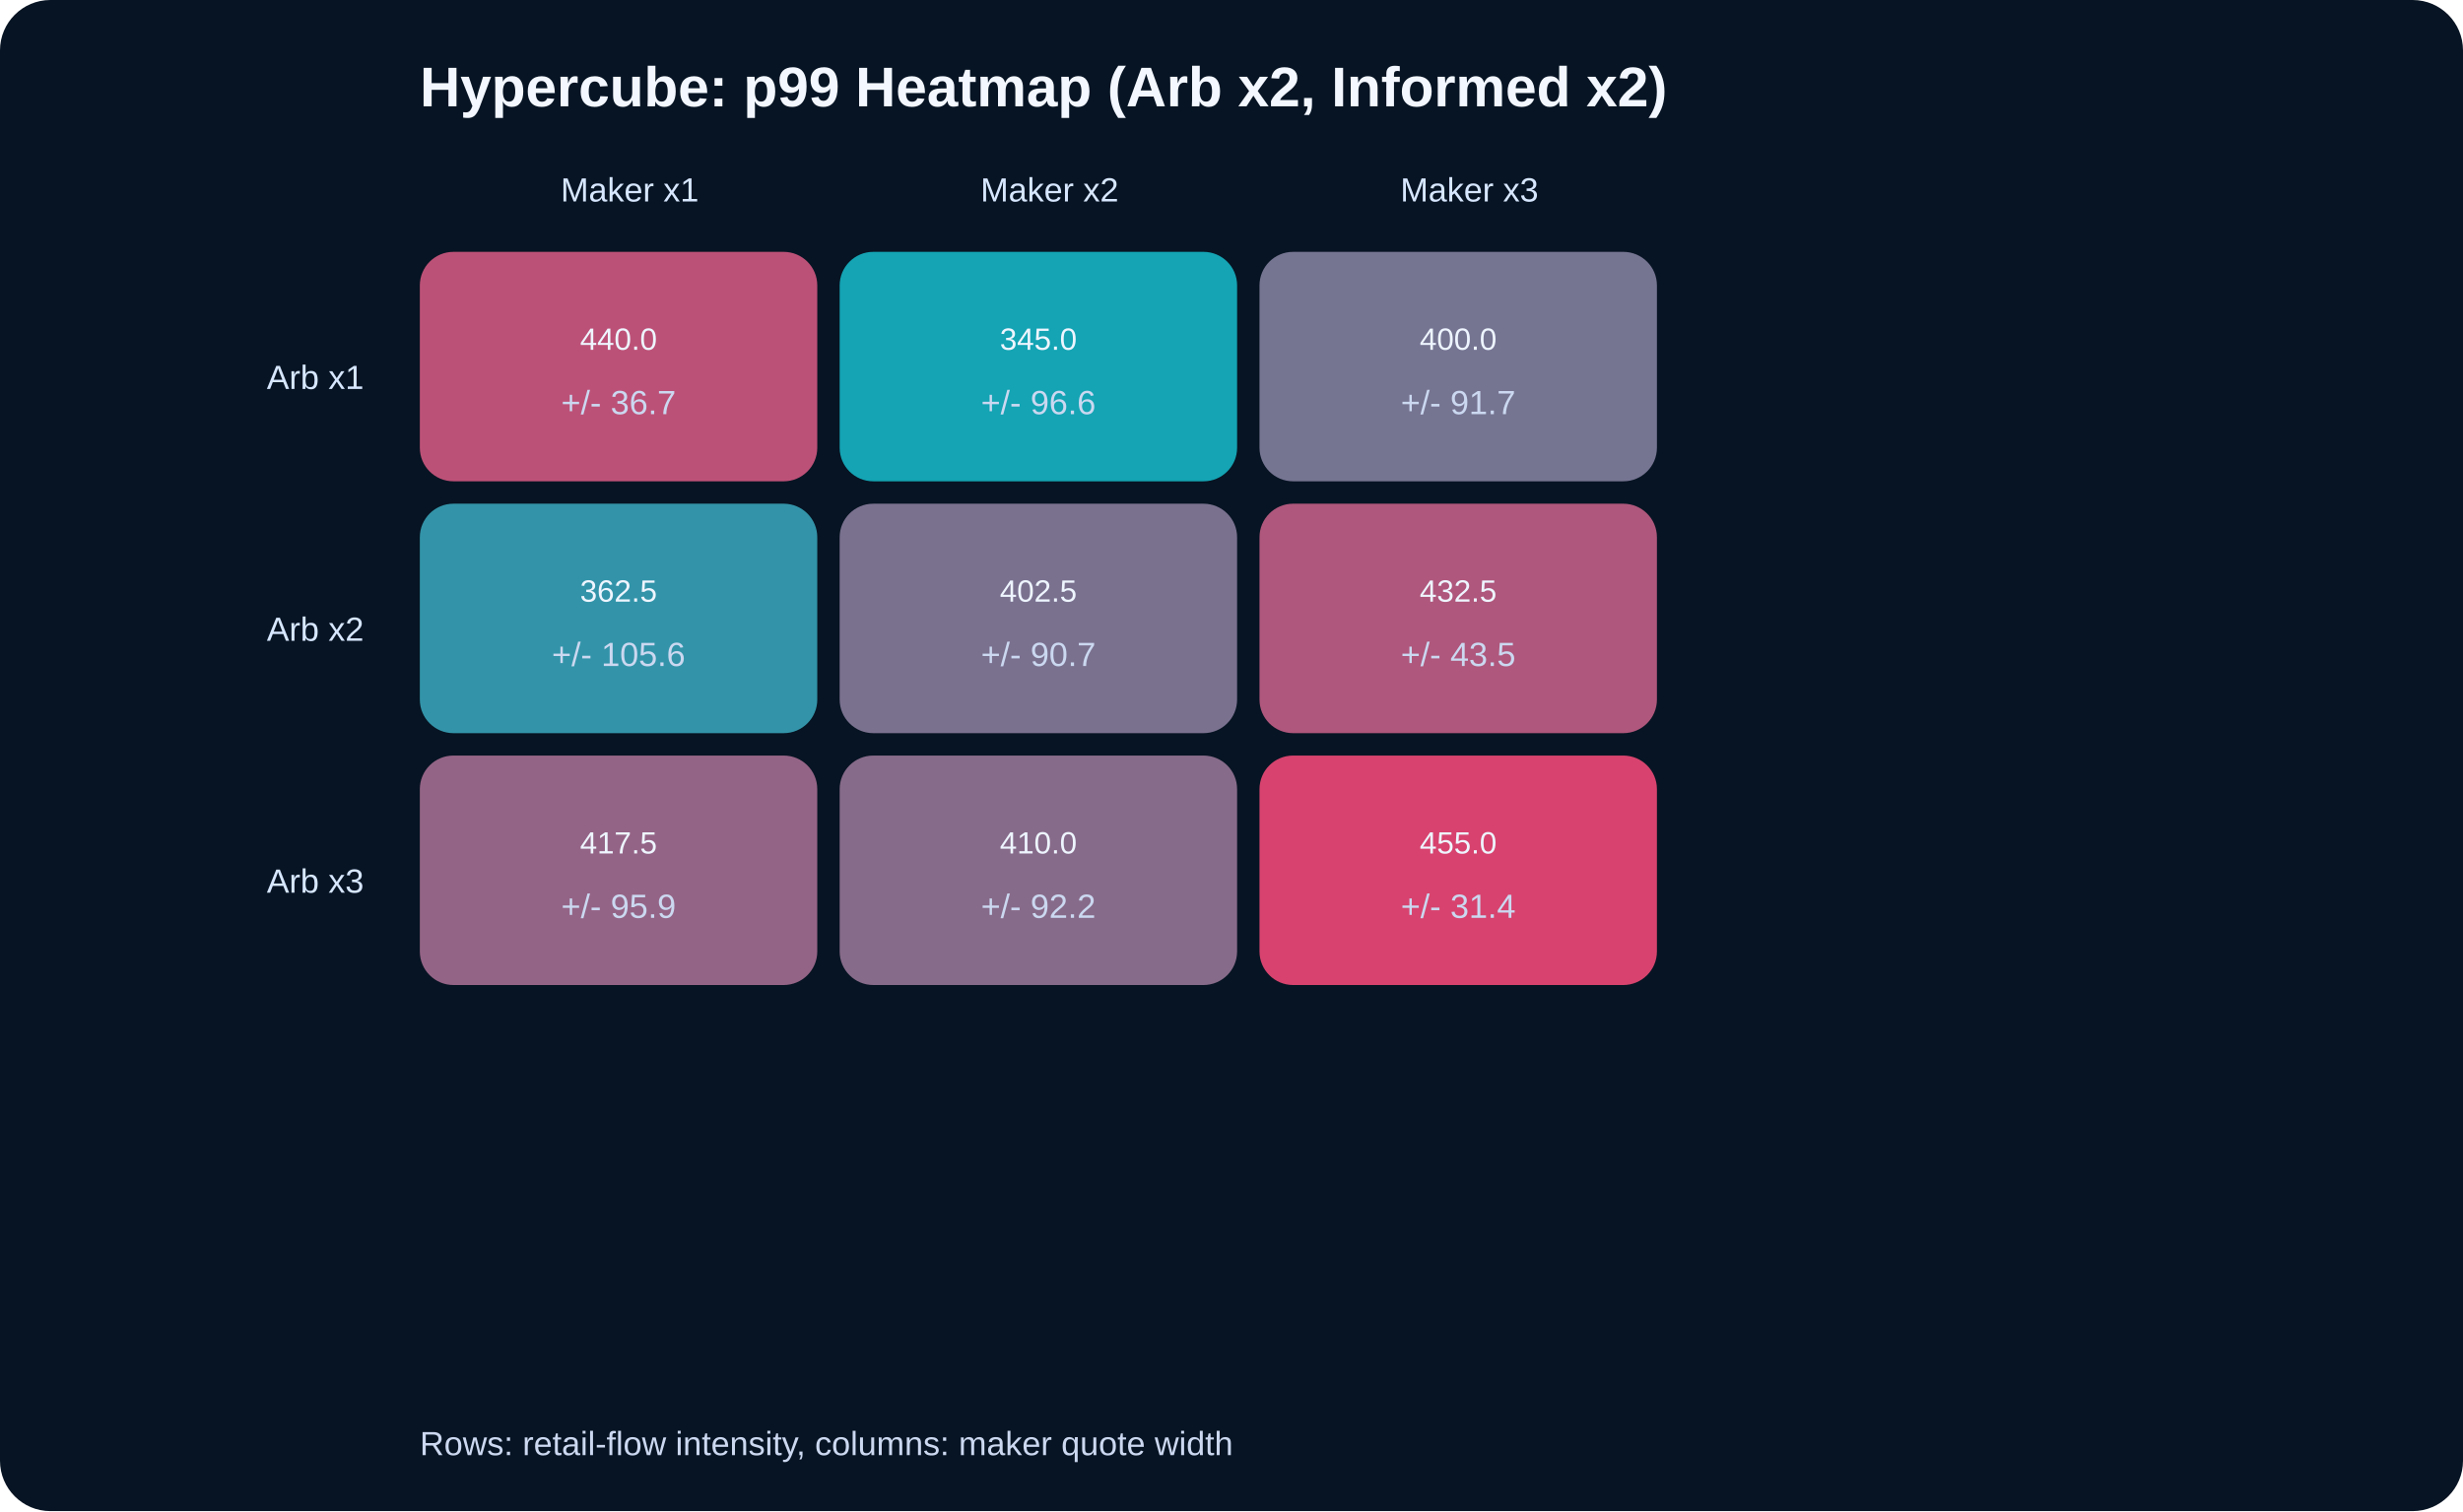
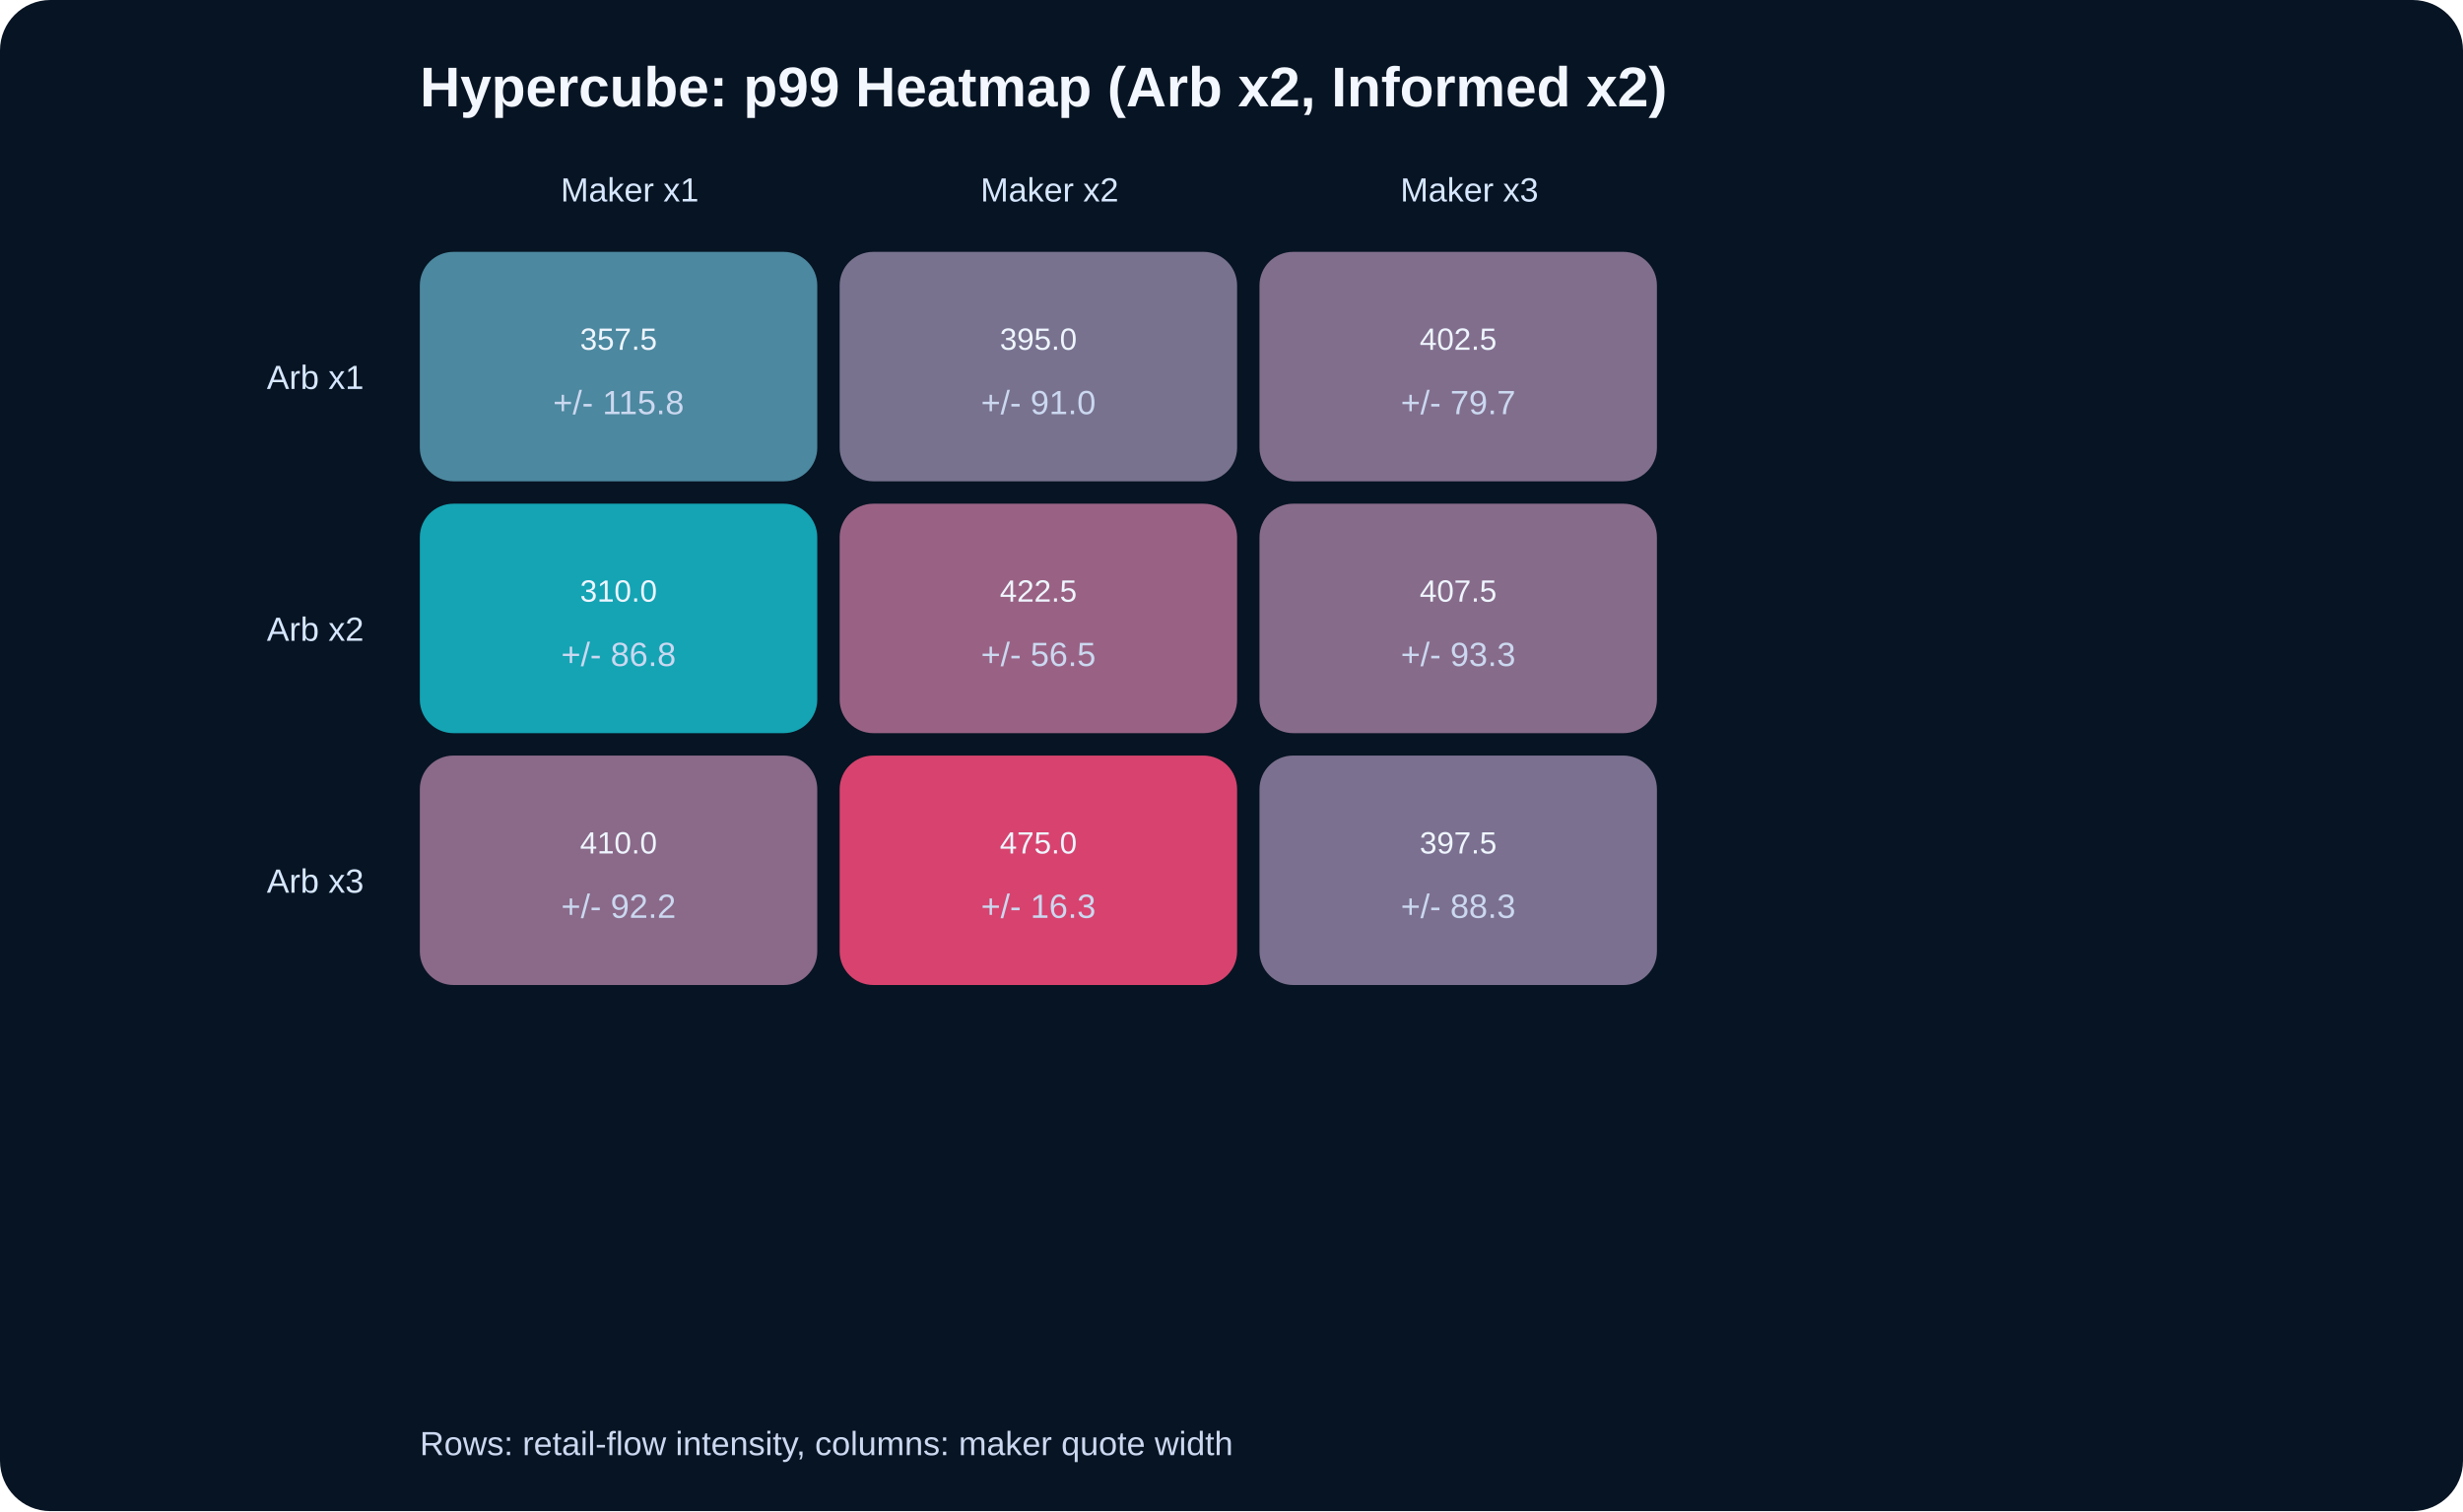
<svg xmlns="http://www.w3.org/2000/svg" width="880" height="540" viewBox="0 0 880 540" role="img">
  <style>.title{font:700 20px Arial; fill:#f3f7ff;}.label{font:12px Arial; fill:#cbd8f0;}.value{font:11px Arial; fill:#eef5ff;}.axis{stroke:#4d6387; stroke-width:1;}.grid{stroke:#20324d; stroke-width:1; opacity:.8;}.legend{font:12px Arial; fill:#d7e7ff;}.bg{fill:#071423;}.err{stroke:#dbeafe; stroke-width:1.5;}</style>
  <rect class="bg" x="0" y="0" width="880" height="540" rx="18" />
  <text class="title" x="150" y="38">Hypercube: p99 Heatmap (Arb x2, Informed x2)</text>
  <text class="label" x="150" y="520">Rows: retail-flow intensity, columns: maker quote width</text>
  <text class="legend" x="225.0" y="72" text-anchor="middle">Maker x1</text>
  <text class="legend" x="375.0" y="72" text-anchor="middle">Maker x2</text>
  <text class="legend" x="525.0" y="72" text-anchor="middle">Maker x3</text>
  <text class="legend" x="130" y="139.0" text-anchor="end">Arb x1</text>
-   <rect x="150" y="90" width="142" height="82" fill="#d45982" rx="12" opacity="0.88" />
-   <text class="value" x="221.0" y="125.0" text-anchor="middle">440.0</text>
-   <text class="label" x="221.0" y="148.0" text-anchor="middle">+/- 36.7</text>
-   <rect x="300" y="90" width="142" height="82" fill="#16b8c8" rx="12" opacity="0.88" />
-   <text class="value" x="371.0" y="125.0" text-anchor="middle">345.0</text>
-   <text class="label" x="371.0" y="148.0" text-anchor="middle">+/- 96.6</text>
-   <rect x="450" y="90" width="142" height="82" fill="#8481a0" rx="12" opacity="0.88" />
-   <text class="value" x="521.0" y="125.0" text-anchor="middle">400.0</text>
-   <text class="label" x="521.0" y="148.0" text-anchor="middle">+/- 91.7</text>
+   <rect x="150" y="90" width="142" height="82" fill="#5598b0" rx="12" opacity="0.88" />
+   <text class="value" x="221.0" y="125.0" text-anchor="middle">357.5</text>
+   <text class="label" x="221.0" y="148.0" text-anchor="middle">+/- 115.8</text>
+   <rect x="300" y="90" width="142" height="82" fill="#877f9e" rx="12" opacity="0.88" />
+   <text class="value" x="371.0" y="125.0" text-anchor="middle">395.0</text>
+   <text class="label" x="371.0" y="148.0" text-anchor="middle">+/- 91.0</text>
+   <rect x="450" y="90" width="142" height="82" fill="#917a9b" rx="12" opacity="0.88" />
+   <text class="value" x="521.0" y="125.0" text-anchor="middle">402.5</text>
+   <text class="label" x="521.0" y="148.0" text-anchor="middle">+/- 79.7</text>
  <text class="legend" x="130" y="229.0" text-anchor="end">Arb x2</text>
-   <rect x="150" y="180" width="142" height="82" fill="#39a6bb" rx="12" opacity="0.88" />
-   <text class="value" x="221.0" y="215.0" text-anchor="middle">362.5</text>
-   <text class="label" x="221.0" y="238.0" text-anchor="middle">+/- 105.6</text>
-   <rect x="300" y="180" width="142" height="82" fill="#897e9e" rx="12" opacity="0.88" />
-   <text class="value" x="371.0" y="215.0" text-anchor="middle">402.5</text>
-   <text class="label" x="371.0" y="238.0" text-anchor="middle">+/- 90.7</text>
-   <rect x="450" y="180" width="142" height="82" fill="#c56088" rx="12" opacity="0.88" />
-   <text class="value" x="521.0" y="215.0" text-anchor="middle">432.5</text>
-   <text class="label" x="521.0" y="238.0" text-anchor="middle">+/- 43.5</text>
+   <rect x="150" y="180" width="142" height="82" fill="#16b8c8" rx="12" opacity="0.88" />
+   <text class="value" x="221.0" y="215.0" text-anchor="middle">310.0</text>
+   <text class="label" x="221.0" y="238.0" text-anchor="middle">+/- 86.8</text>
+   <rect x="300" y="180" width="142" height="82" fill="#ac6d91" rx="12" opacity="0.88" />
+   <text class="value" x="371.0" y="215.0" text-anchor="middle">422.5</text>
+   <text class="label" x="371.0" y="238.0" text-anchor="middle">+/- 56.5</text>
+   <rect x="450" y="180" width="142" height="82" fill="#987798" rx="12" opacity="0.88" />
+   <text class="value" x="521.0" y="215.0" text-anchor="middle">407.5</text>
+   <text class="label" x="521.0" y="238.0" text-anchor="middle">+/- 93.3</text>
  <text class="legend" x="130" y="319.0" text-anchor="end">Arb x3</text>
-   <rect x="150" y="270" width="142" height="82" fill="#a76f93" rx="12" opacity="0.88" />
-   <text class="value" x="221.0" y="305.0" text-anchor="middle">417.5</text>
-   <text class="label" x="221.0" y="328.0" text-anchor="middle">+/- 95.9</text>
-   <rect x="300" y="270" width="142" height="82" fill="#987798" rx="12" opacity="0.88" />
-   <text class="value" x="371.0" y="305.0" text-anchor="middle">410.0</text>
-   <text class="label" x="371.0" y="328.0" text-anchor="middle">+/- 92.2</text>
-   <rect x="450" y="270" width="142" height="82" fill="#f24a78" rx="12" opacity="0.88" />
-   <text class="value" x="521.0" y="305.0" text-anchor="middle">455.0</text>
-   <text class="label" x="521.0" y="328.0" text-anchor="middle">+/- 31.4</text>
+   <rect x="150" y="270" width="142" height="82" fill="#9b7597" rx="12" opacity="0.88" />
+   <text class="value" x="221.0" y="305.0" text-anchor="middle">410.0</text>
+   <text class="label" x="221.0" y="328.0" text-anchor="middle">+/- 92.2</text>
+   <rect x="300" y="270" width="142" height="82" fill="#f24a78" rx="12" opacity="0.88" />
+   <text class="value" x="371.0" y="305.0" text-anchor="middle">475.0</text>
+   <text class="label" x="371.0" y="328.0" text-anchor="middle">+/- 16.3</text>
+   <rect x="450" y="270" width="142" height="82" fill="#8a7d9d" rx="12" opacity="0.88" />
+   <text class="value" x="521.0" y="305.0" text-anchor="middle">397.5</text>
+   <text class="label" x="521.0" y="328.0" text-anchor="middle">+/- 88.3</text>
</svg>
